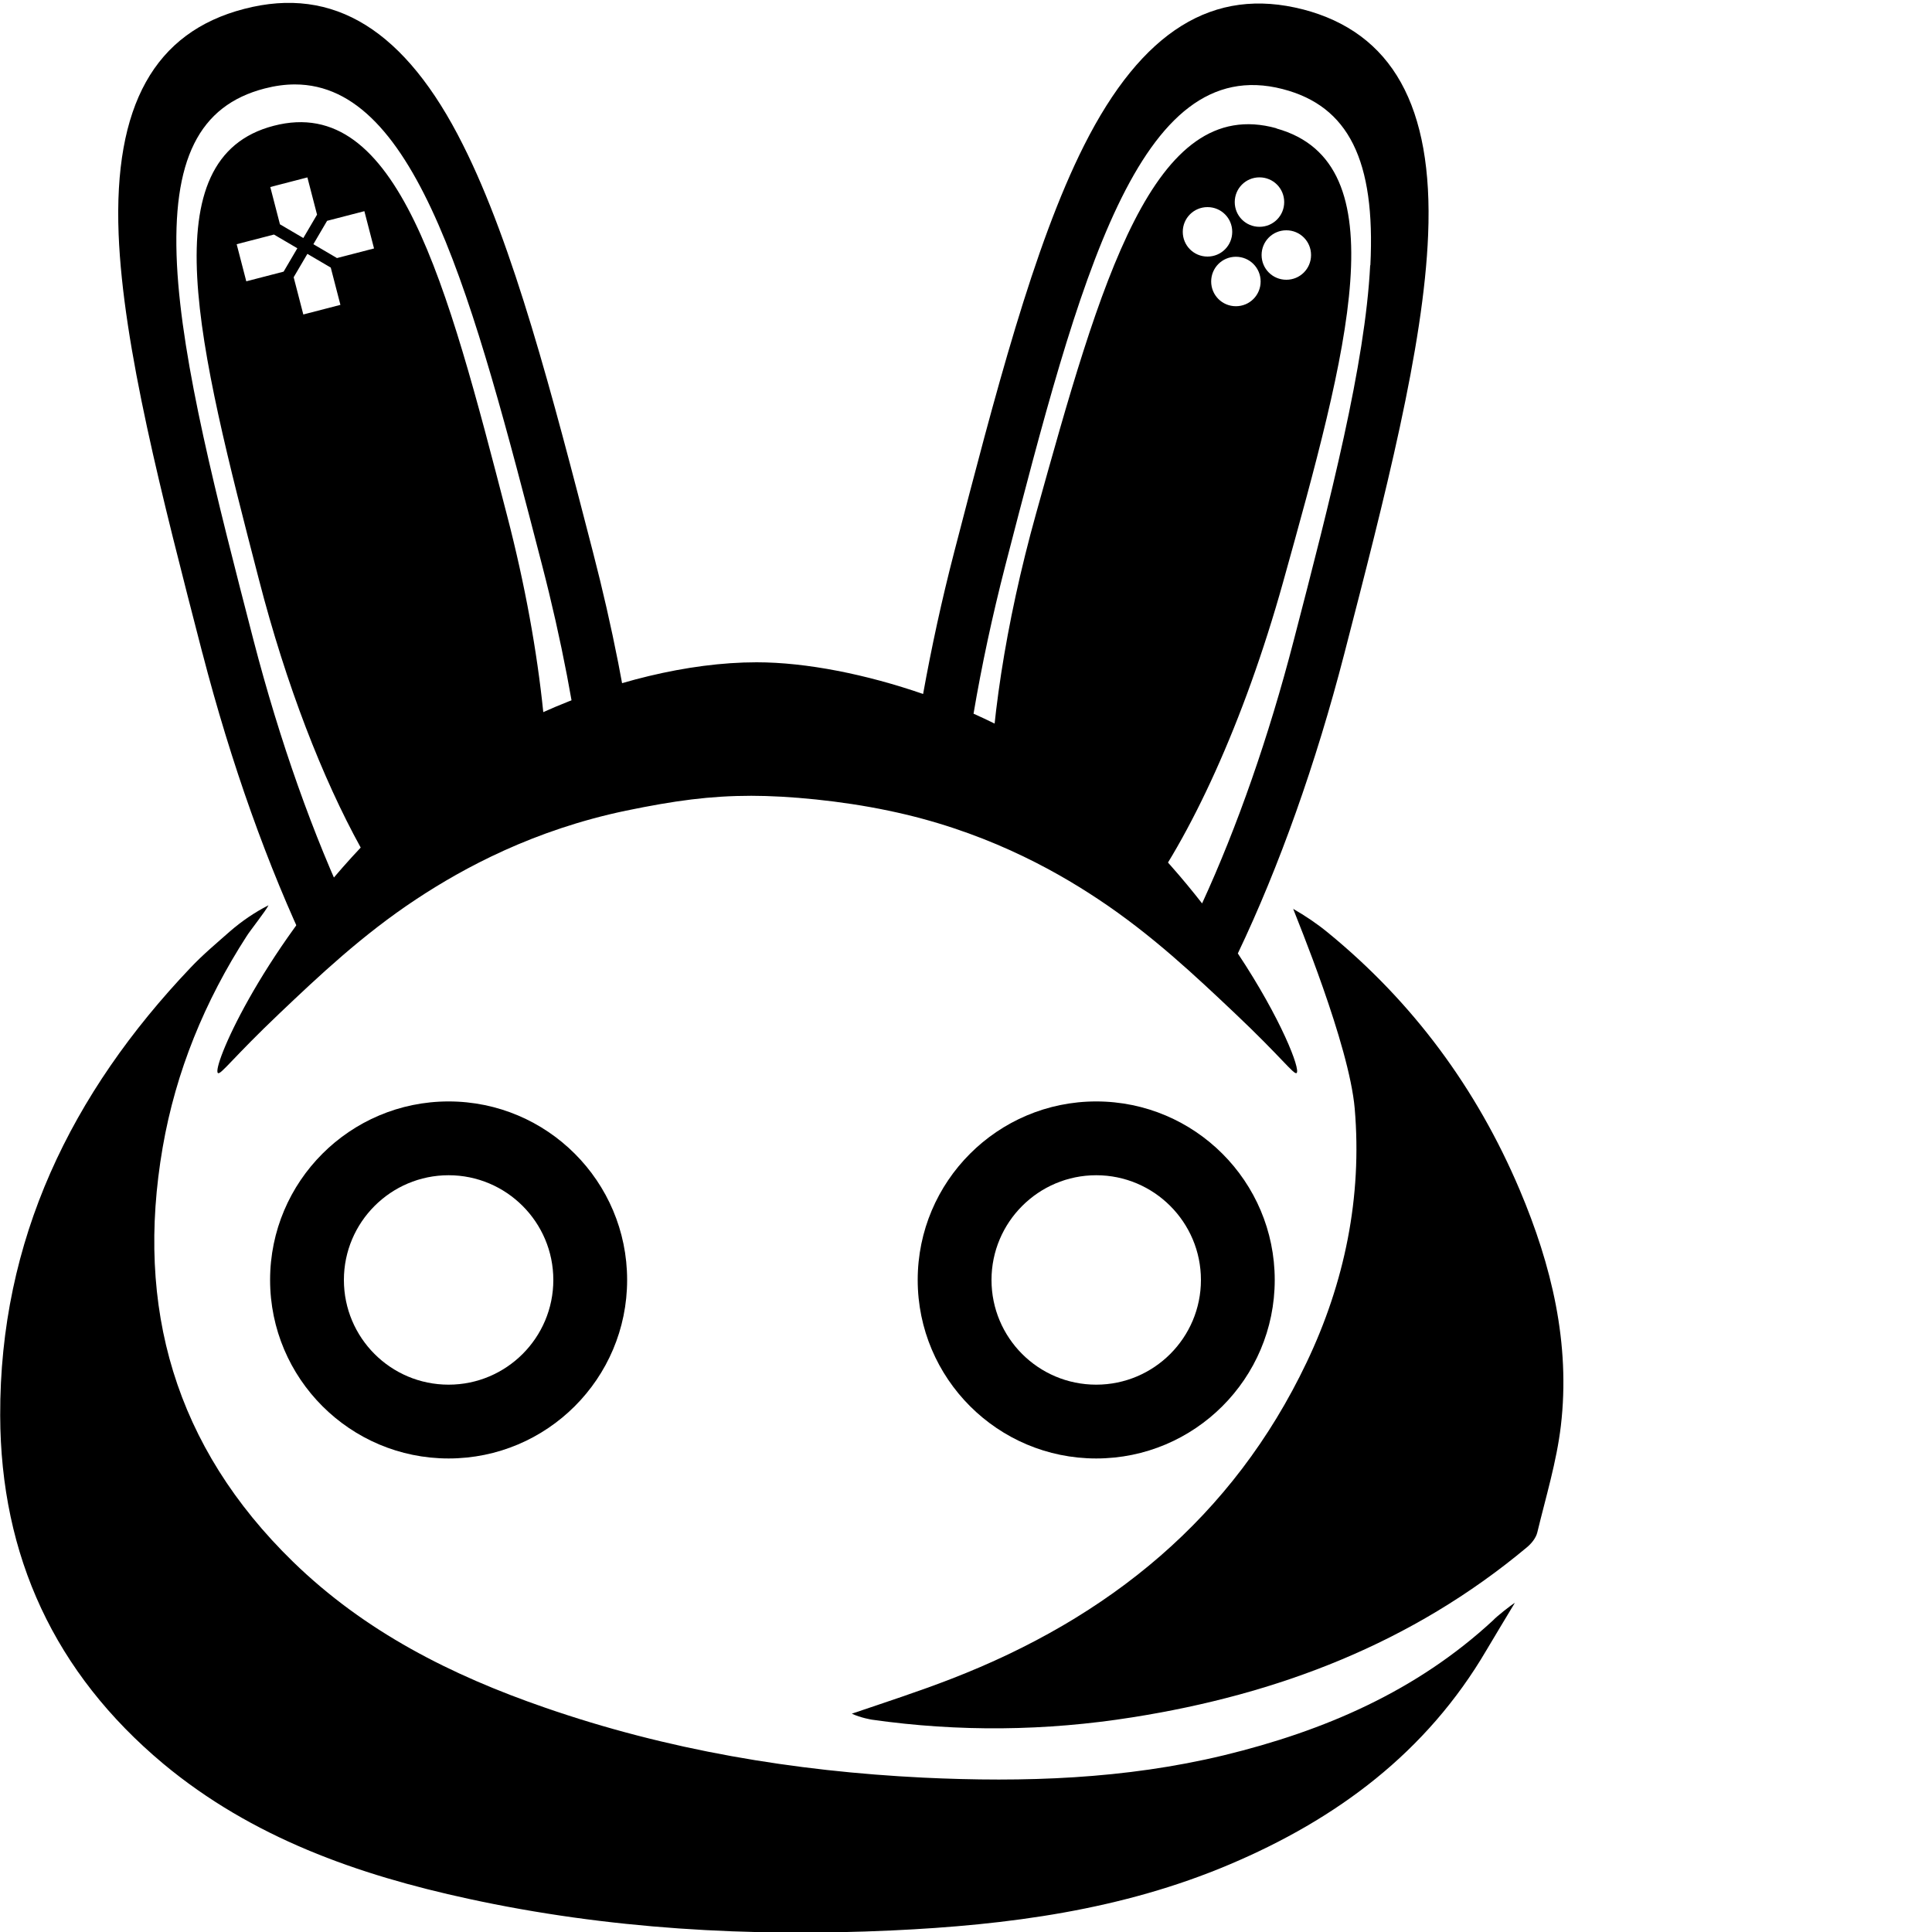
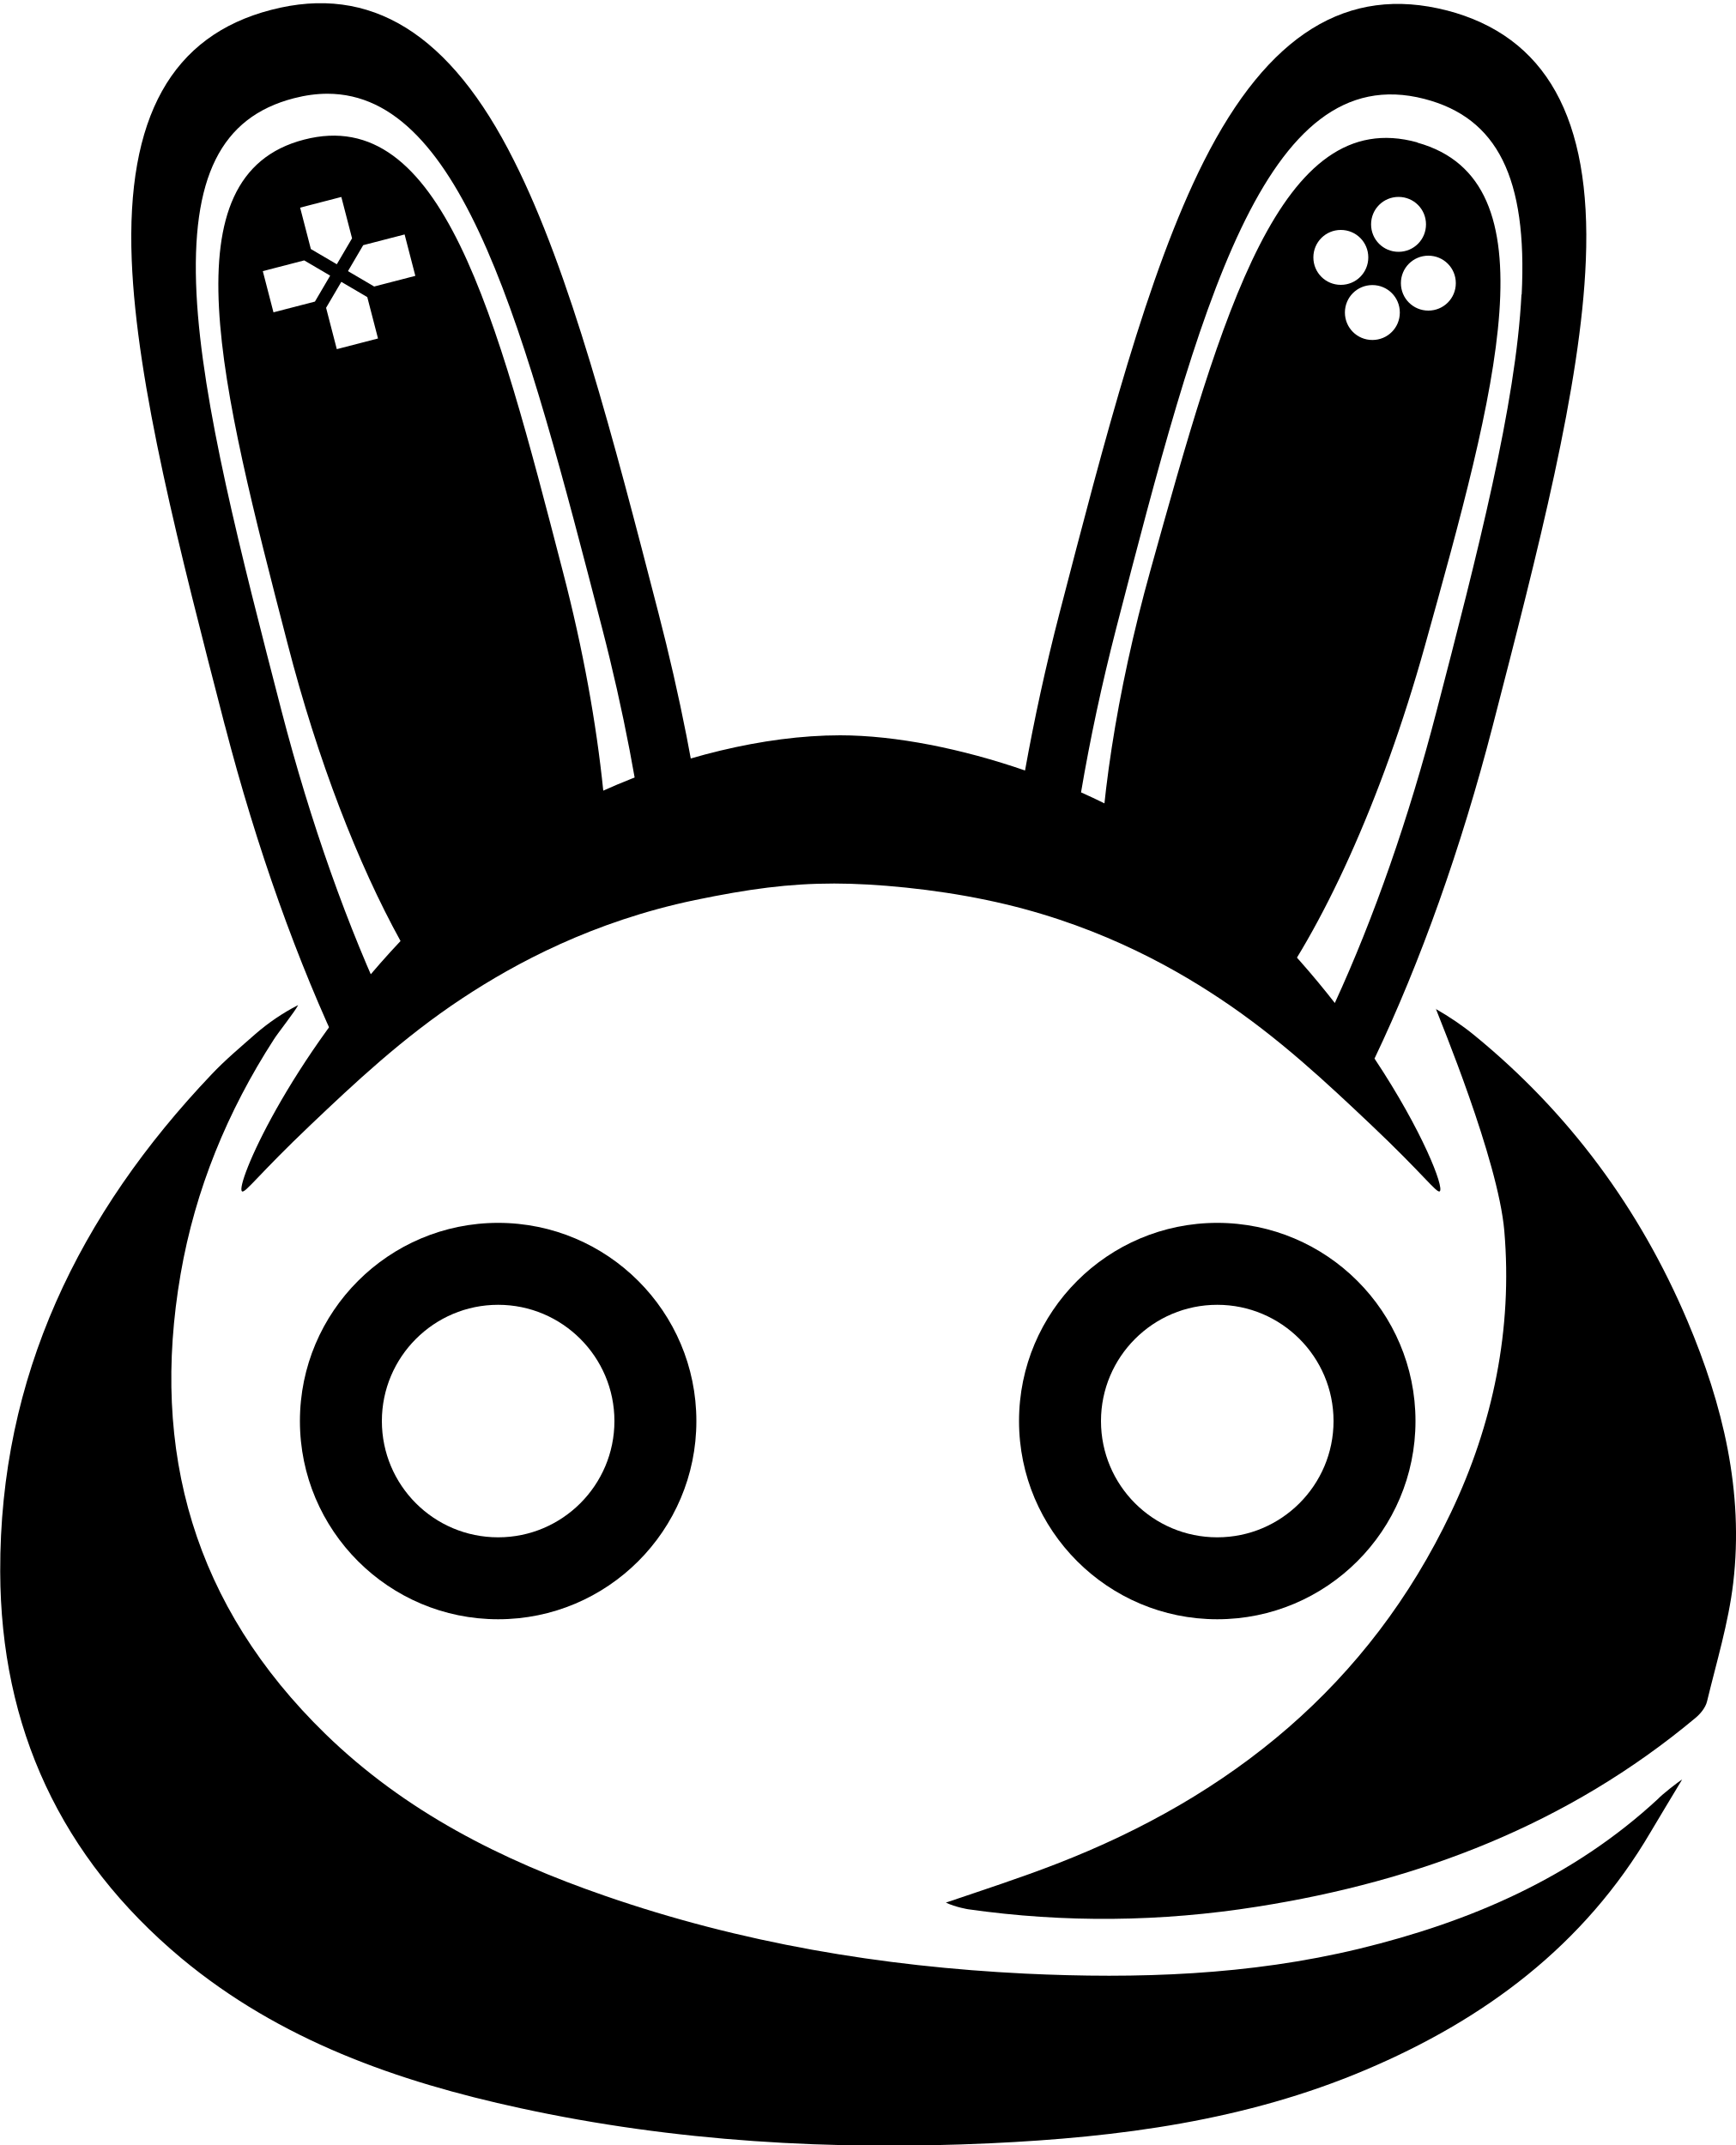
- <svg xmlns="http://www.w3.org/2000/svg" id="Logo_den_trang_16px" viewBox="0 0 100 100" fill="currentColor" strokeWidth="0px">
+ <svg xmlns="http://www.w3.org/2000/svg" id="Logo_den_trang_16px" viewBox="0 0 80.92 100" fill="currentColor" strokeWidth="0px">
  <path class="cls-1" d="M10.48,33.81c1.48,5.71,3.39,11.06,5.54,15.56.66-.67,1.37-1.34,2.14-2.01-1.94-4.09-3.68-8.99-5.04-14.23-1.9-7.35-3.7-14.3-3.96-19.43-.27-5.42,1.13-8.24,4.54-9.12.54-.14,1.06-.21,1.56-.21,6.35,0,9.23,11.1,12.8,24.89,1,3.86,1.72,7.65,2.15,11.18.88-.23,1.79-.43,2.7-.59-.47-3.61-1.22-7.42-2.22-11.28-2.11-8.17-4.11-15.88-6.73-21.08C20.99,1.56,17.28-.75,12.64.46c-4.64,1.2-6.76,5.01-6.5,11.66.23,5.82,2.23,13.53,4.34,21.7Z" />
  <path class="cls-1" d="M13.89,46.87c-.13.27-.96,1.32-1.12,1.58-2.17,3.36-3.67,7.01-4.35,10.94-1.43,8.28.63,15.49,6.75,21.45,3.72,3.62,8.19,5.87,13.02,7.54,6.34,2.2,12.9,3.3,19.59,3.63,5.23.25,10.45.08,15.58-1.16,5.19-1.26,9.97-3.32,13.93-6.99.17-.19.92-.78,1.12-.9-.43.72-1.09,1.8-1.47,2.45-3.1,5.29-7.74,8.74-13.29,11.09-5.59,2.37-11.49,3.14-17.49,3.42-7.38.34-14.7-.07-21.92-1.64-5.72-1.24-11.19-3.16-15.79-6.99C2.83,86.59.03,80.54.01,73.27c-.03-9.1,3.68-16.69,9.85-23.18.64-.68,1.35-1.27,2.04-1.88.61-.53,1.27-.98,1.99-1.35h0Z" />
  <path class="cls-1" d="M66.92,47.04s0,0,.01,0c.63.36,1.24.77,1.8,1.23,4.4,3.6,7.7,8.06,9.93,13.32,1.65,3.9,2.63,7.95,2.13,12.21-.22,1.86-.78,3.69-1.22,5.52-.07.29-.31.58-.54.77-5.94,4.96-12.87,7.61-20.43,8.8-4.48.71-8.97.76-13.47.12,0,0-.57-.09-1.04-.31,1.65-.56,3.52-1.17,5.14-1.8,8.17-3.16,14.58-8.36,18.4-16.38,1.97-4.13,2.88-8.56,2.49-13.14-.29-3.33-3.02-9.88-3.19-10.35Z" />
  <path class="cls-1" d="M23.22,57.01c-5.1,0-9.24,4.14-9.24,9.24s4.14,9.24,9.24,9.24,9.24-4.14,9.24-9.24-4.14-9.24-9.24-9.24ZM23.22,71.67c-3,0-5.42-2.43-5.42-5.42s2.43-5.42,5.42-5.42,5.42,2.43,5.42,5.42-2.43,5.42-5.42,5.42Z" />
  <path class="cls-1" d="M56.74,57.01c-5.1,0-9.24,4.14-9.24,9.24s4.14,9.24,9.24,9.24,9.24-4.14,9.24-9.24-4.14-9.24-9.24-9.24ZM56.74,71.67c-3,0-5.42-2.43-5.42-5.42s2.43-5.42,5.42-5.42,5.42,2.43,5.42,5.42-2.43,5.42-5.42,5.42Z" />
  <path class="cls-1" d="M67.45.49c-4.64-1.2-8.35,1.1-11.34,7.04-2.62,5.2-4.61,12.92-6.73,21.08-.64,2.47-1.17,4.92-1.6,7.31-2.92-1.01-6.03-1.64-8.62-1.64-3.57,0-7.62,1.04-11.04,2.58-.32-3.12-.94-6.59-1.88-10.2-3.12-12.05-5.65-21.82-12.07-20.15-6.42,1.66-3.89,11.43-.77,23.48,1.41,5.47,3.3,10.31,5.27,13.88-5.25,5.57-7.72,11.42-7.39,11.67.14.11.79-.81,3.19-3.09,2-1.9,4.29-4.07,7.08-5.91,2.45-1.62,6.07-3.58,10.85-4.58,2.52-.52,4.35-.77,6.49-.77,1.91,0,4.63.25,7.1.77,4.78.99,8.4,2.95,10.85,4.58,2.78,1.84,5.07,4.01,7.08,5.91,2.41,2.28,3.05,3.19,3.19,3.09.22-.16-.79-2.8-3.04-6.19,2.14-4.49,4.04-9.82,5.51-15.51,2.11-8.17,4.11-15.88,4.34-21.7.27-6.64-1.86-10.46-6.5-11.66ZM15.91,9.18l.5,1.93-.71,1.21-1.21-.71-.5-1.93,1.93-.5ZM12.75,14.57l-.5-1.93,1.93-.5,1.21.71-.71,1.21-1.93.5ZM15.7,16.28l-.5-1.93.71-1.21,1.21.71.5,1.93-1.93.5ZM17.43,13.35l-1.21-.71.71-1.21,1.93-.5.5,1.93-1.93.5ZM70.92,13.73c-.26,5.13-2.05,12.08-3.96,19.43-1.29,4.98-2.92,9.64-4.74,13.6-2.01-2.58-4.63-5.31-7.86-7.61-1.12-.8-2.49-1.55-3.97-2.21.42-2.48.97-5.05,1.64-7.65l-.7-.18.7.18c3.85-14.87,6.89-26.61,14.36-24.68,3.41.88,4.81,3.69,4.54,9.12Z" />
  <path class="cls-1" d="M66.07,6.64c-6.39-1.78-9.1,7.94-12.44,19.93-1.61,5.77-2.41,11.2-2.41,15.39,1.19.51,2.28,1.08,3.23,1.7,1.63,1.06,3.11,2.17,4.45,3.28,2.69-3.51,5.5-9.6,7.51-16.8,3.34-11.99,6.05-21.71-.34-23.49ZM65.19,9.18c.71,0,1.28.57,1.28,1.28s-.57,1.28-1.28,1.28-1.28-.57-1.28-1.28.57-1.28,1.28-1.28ZM61.22,12c0-.71.57-1.28,1.28-1.28s1.28.57,1.28,1.28-.57,1.28-1.28,1.28-1.28-.57-1.28-1.28ZM63.97,15.85c-.71,0-1.28-.57-1.28-1.28s.57-1.28,1.28-1.28,1.28.57,1.28,1.28-.57,1.28-1.28,1.28ZM66.58,14.48c-.71,0-1.28-.57-1.28-1.28s.57-1.28,1.28-1.28,1.28.57,1.28,1.28-.57,1.28-1.28,1.28Z" />
</svg>
